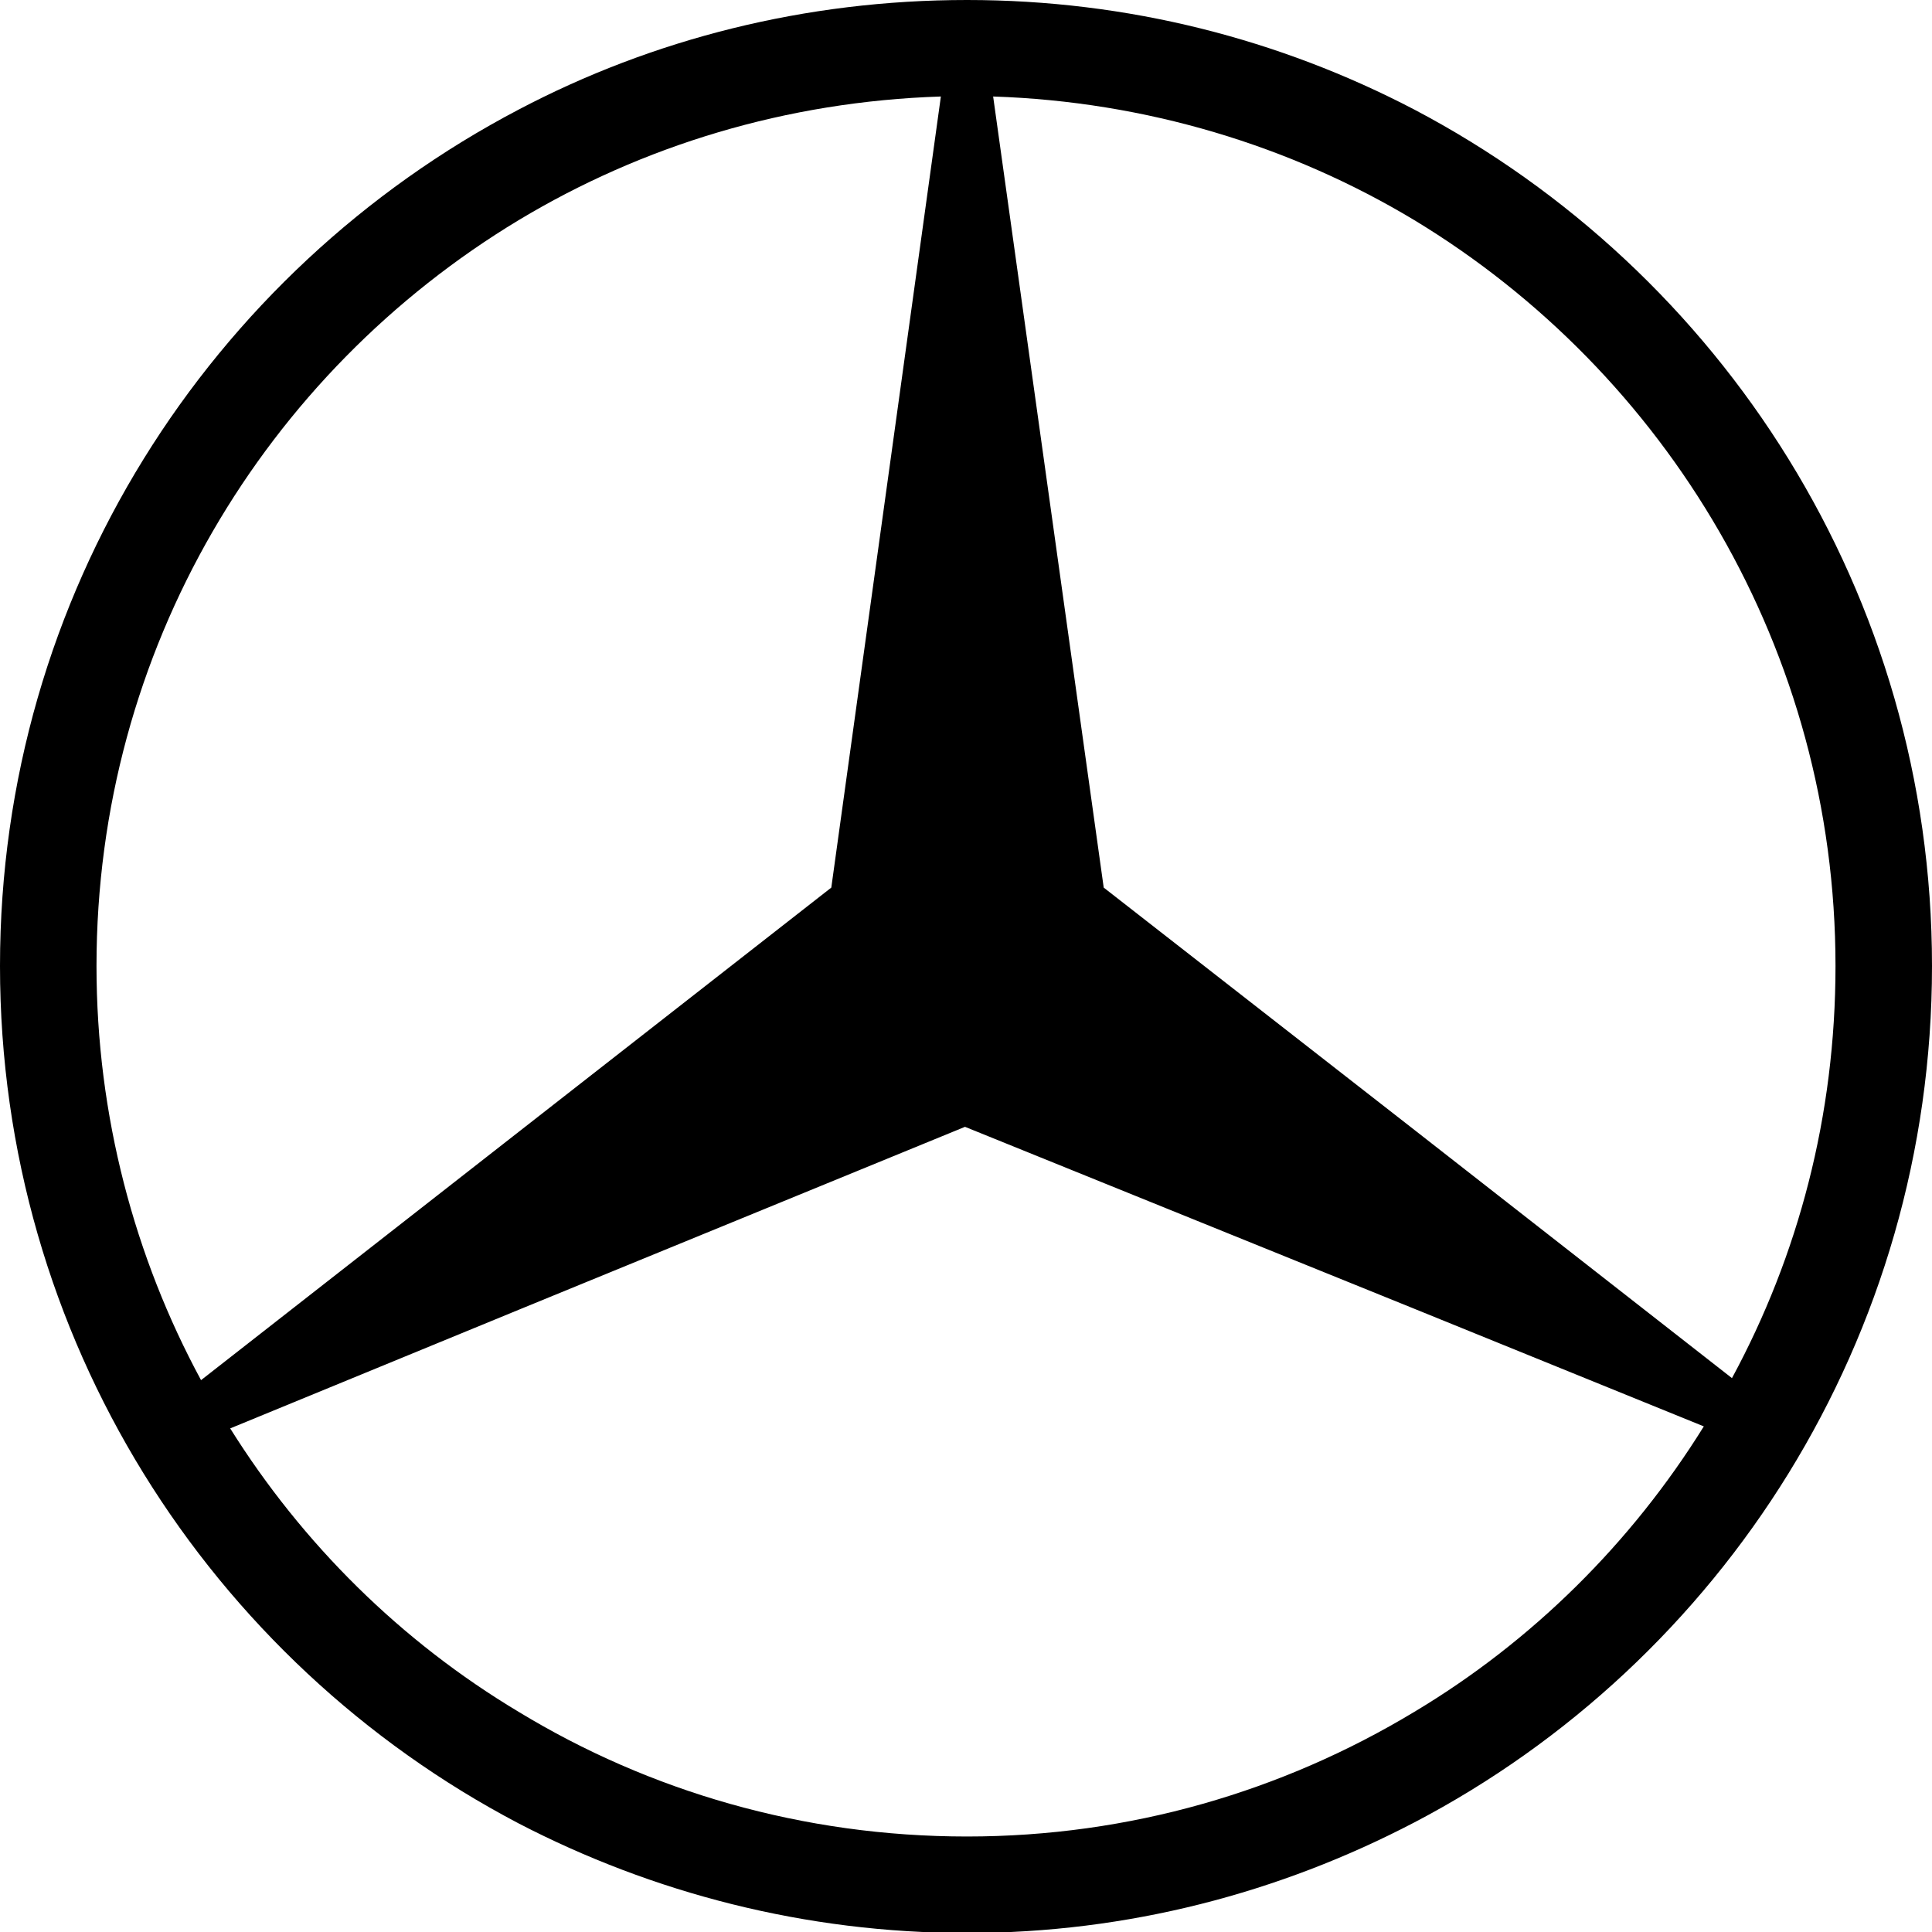
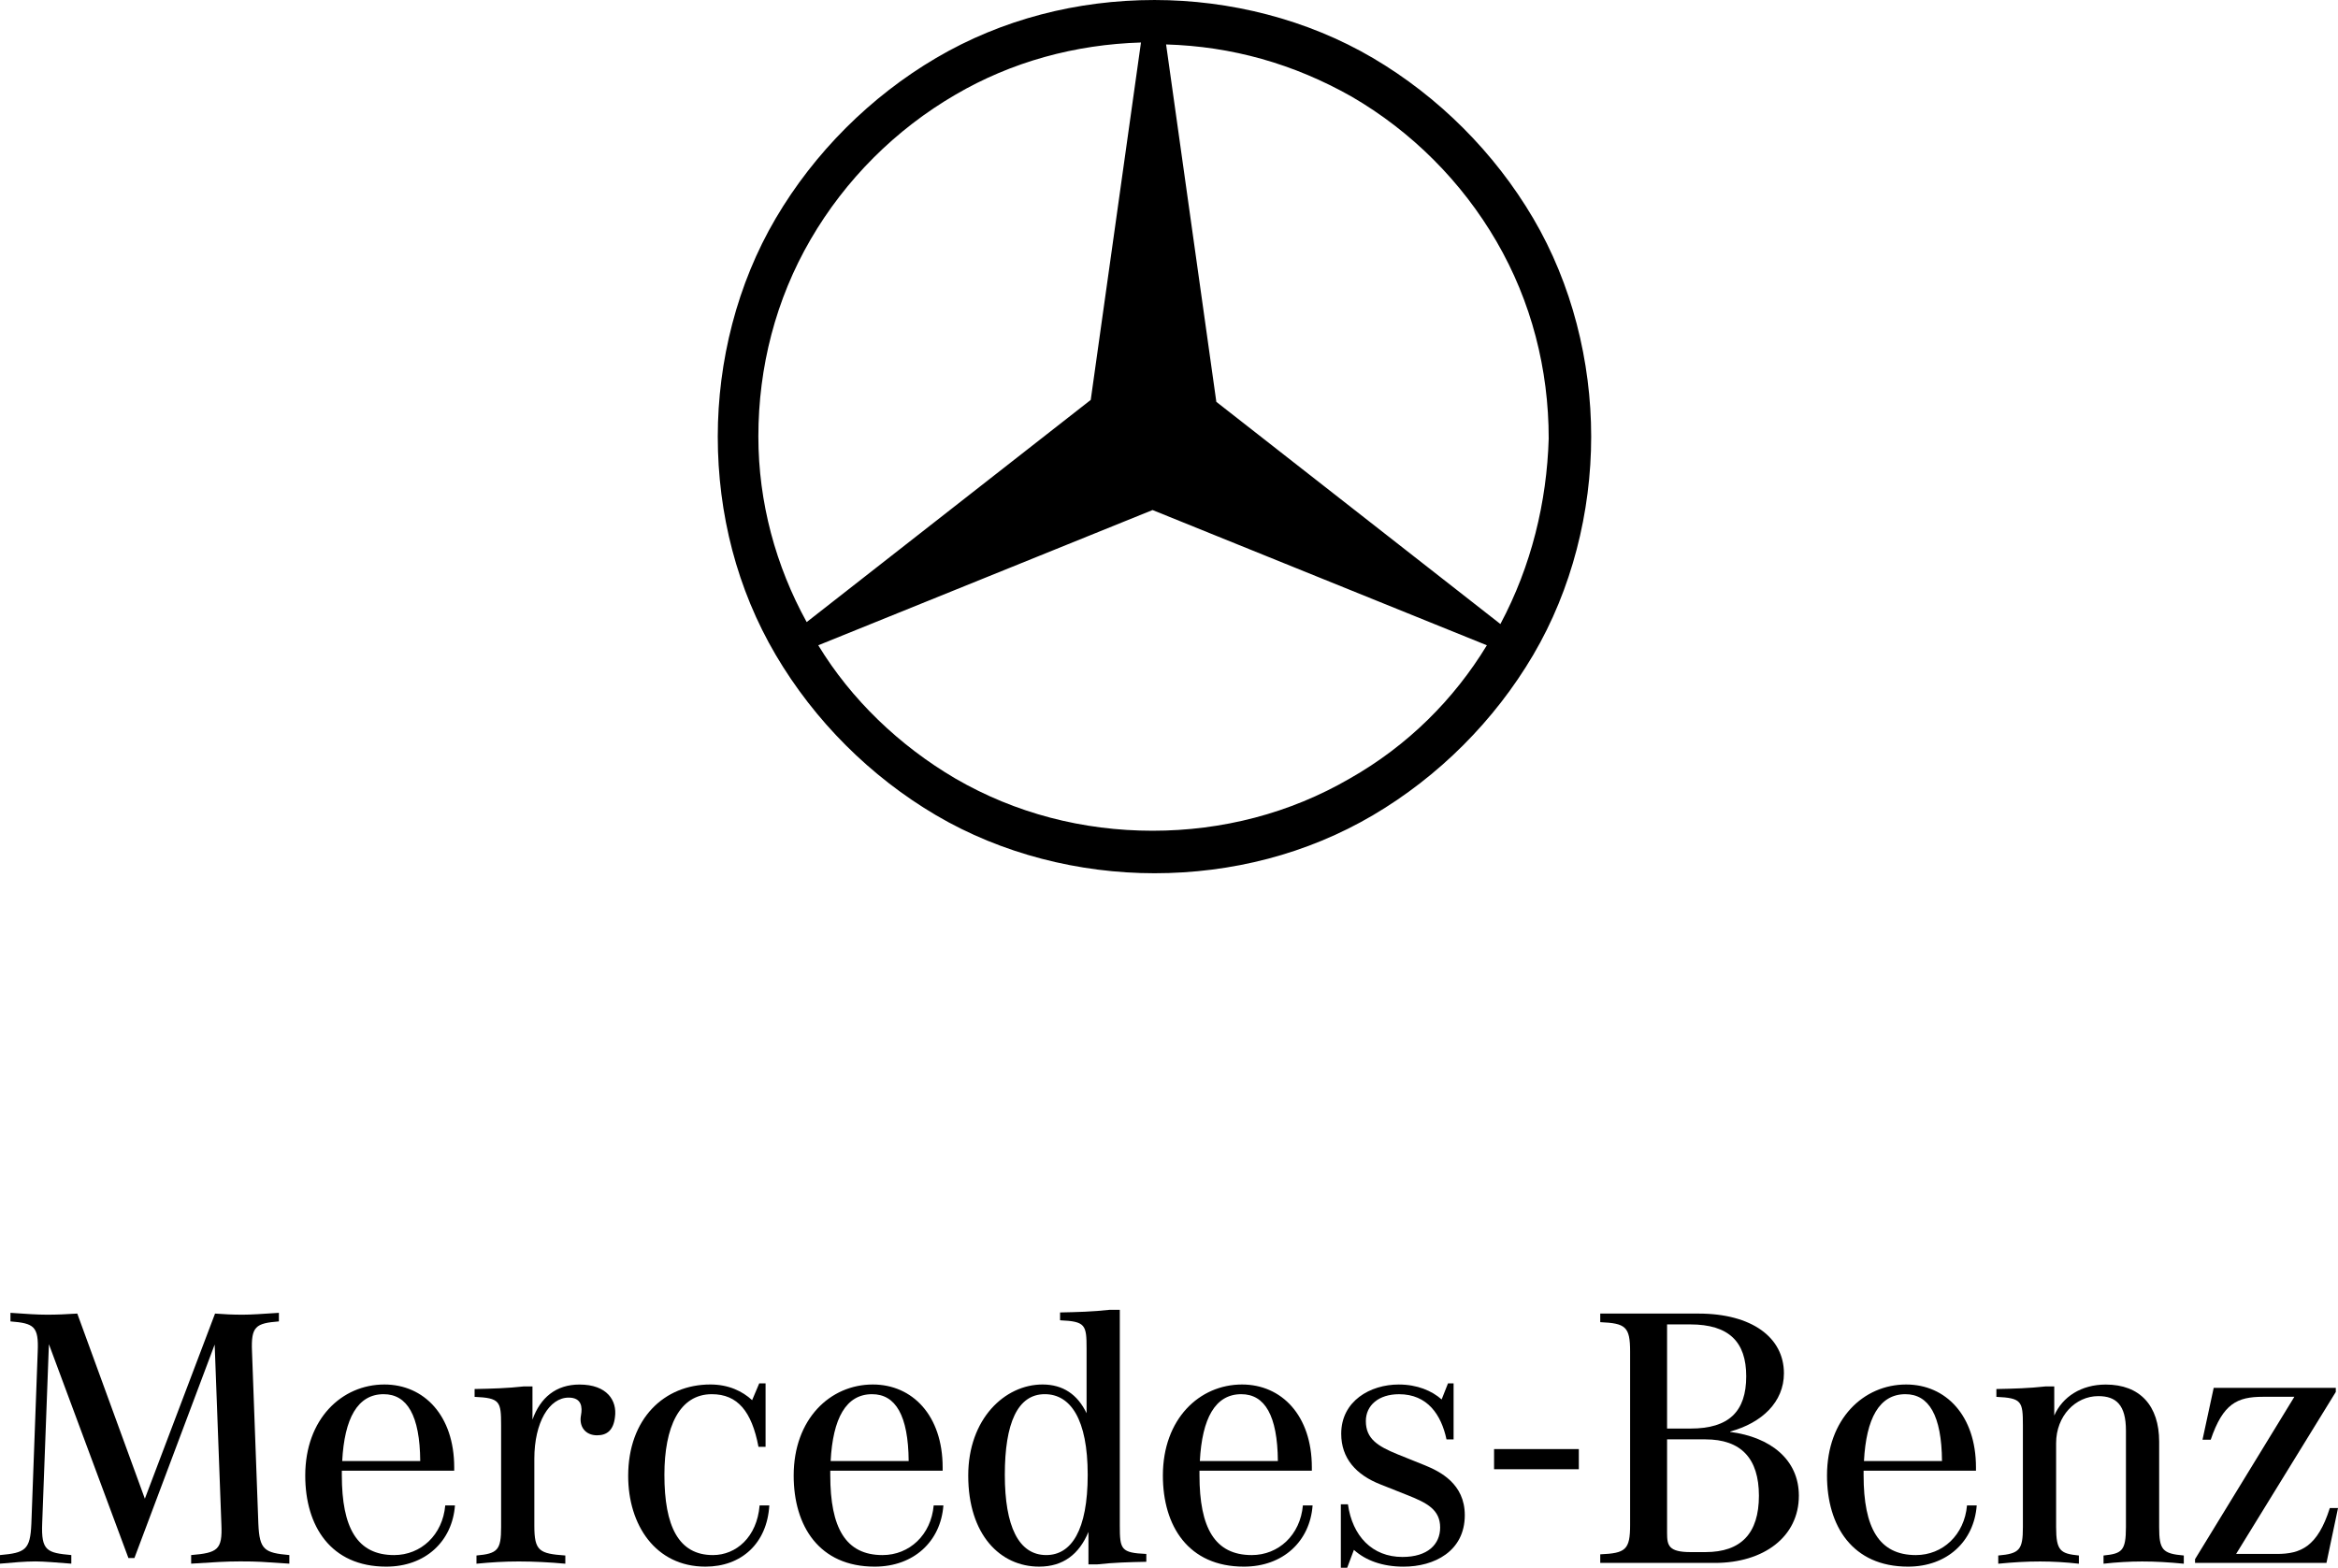
- <svg xmlns="http://www.w3.org/2000/svg" width="1000" height="1000" viewBox="0 0 1000 1000">
-   <path style="fill:#000" d="M 732.05,56.712 C 891.259,140.479 1000,307.492 1000,500 1000,692.508 891.259,860.042 732.05,943.288 l 0,-57.232 C 792.924,849.636 844.433,798.647 881.894,738.293 l -149.844,-60.874 0,-92.612 164.412,128.512 C 930.801,649.844 950.052,577.523 950.052,500 c 0,-163.371 -87.409,-306.972 -218.002,-386.056 l 0,-57.232 z M 500.52,0 c 83.247,0 161.811,20.291 231.53,56.712 l 0,57.232 C 668.054,75.442 593.132,52.549 514.048,49.948 l 57.232,409.469 160.77,125.39 0,92.612 -232.57,-94.173 -231.009,94.693 0,-92.092 161.811,-126.431 56.712,-409.469 c -80.125,2.601 -154.527,25.494 -218.522,63.996 l 0,-57.232 C 337.669,20.291 416.753,0 500.52,0 l 0,0 z m 231.53,943.288 c -69.719,36.42 -148.283,57.232 -231.53,57.232 -83.767,0 -162.851,-20.812 -232.05,-56.712 l 0,-57.752 c 67.638,41.103 147.242,64.516 232.05,64.516 84.287,0 163.371,-23.413 231.53,-64.516 l 0,57.232 z m -463.58,0.52 C 108.741,860.042 0,692.508 0,500 0,307.492 108.741,140.479 268.47,56.712 l 0,57.232 C 137.357,193.028 49.948,336.108 49.948,500 c 0,77.523 19.771,150.884 54.11,214.36 l 164.412,-128.512 0,92.092 -149.324,61.394 c 37.461,59.834 88.45,110.302 149.324,146.722 l 0,57.752 z" />
+ <svg xmlns="http://www.w3.org/2000/svg" width="3144.1" height="2108.8" fill="none" version="1.1" viewBox="0 0 3144.1 2108.8">
+   <g fill="#000">
+     <path d="m2017.7 839.35-381.99-298.84-67.565-480.74c88.352 2.599 171.51 25.986 249.47 70.162 80.557 46.775 148.12 114.34 194.89 194.9 46.776 80.554 70.165 171.51 70.165 265.06-2.599 85.753-23.389 171.51-64.966 249.47zm-202.69 207.89c-80.557 46.776-171.51 70.162-265.06 70.162-93.548 0-184.5-23.386-265.06-70.162-75.358-44.176-140.32-106.54-184.5-179.3l449.56-181.9 449.56 181.9c-44.176 72.761-106.54 135.13-184.5 179.3zm-795.17-459.95c0-93.548 23.386-184.5 70.162-265.06 46.776-80.557 114.34-148.12 194.89-194.9 75.361-44.176 161.11-67.564 249.47-70.162l-67.562 480.74-381.99 298.84c-41.58-75.361-64.966-161.11-64.966-249.47zm1042-293.64c-51.971-88.352-127.33-163.71-215.68-215.68-88.352-51.972-192.3-77.958-293.64-77.958-103.94 0-205.29 25.986-293.64 77.958-88.352 51.972-163.71 127.33-215.68 215.68-51.972 88.352-77.957 192.3-77.957 293.64 0 103.94 25.986 205.29 77.957 293.64 51.974 88.352 127.33 163.71 215.68 215.68 88.352 51.971 192.3 77.957 293.64 77.957 103.94 0 205.29-25.986 293.64-77.957 88.352-51.972 163.71-127.33 215.68-215.68 51.972-88.352 77.957-192.3 77.957-293.64 0-101.35-25.986-205.29-77.957-293.64z" />
+     <path d="m347.43 2049.5c1.505 35.144 8.033 39.159 41.672 42.173v11.548c-37.153-2.51-43.178-3.014-63.764-3.014h-4.015c-16.572 0-33.641 1.004-64.267 3.014v-11.548c35.647-3.014 42.173-7.029 40.667-41.168l-9.037-242-107.94 287.18h-8.033l-106.94-287.68-9.037 240.99c-1.506 37.153 6.527 39.663 39.161 42.677v11.548c-19.581-1.505-37.153-3.014-48.198-3.014-14.56 0-30.124 1.508-47.696 3.014v-11.548c34.14-3.014 40.667-7.029 42.173-42.173l8.535-231.45c1.506-34.143-5.021-38.158-36.651-40.668v-11.548c21.589 1.505 35.647 2.51 49.202 2.51 13.054 0 25.103-0.501 40.667-1.505l90.874 249.02 94.388-249.02c12.552 1.004 24.102 1.505 37.155 1.505 11.548 0 26.106-1.005 48.701-2.51v11.548c-31.129 2.51-37.657 6.525-36.149 40.668z" />
+     <path d="m598.76 2024.9h13.056c-3.514 48.197-39.663 82.337-92.38 82.337-74.808 0-108.95-54.726-108.95-122.5 0-76.313 49.202-122.5 106.44-122.5 53.22 0 93.888 41.672 93.888 111.46v4.519h-151.12v6.024c0 70.792 20.586 107.44 70.292 107.44 36.149 0 65.266-27.111 68.78-66.774zm-82.838-149.62c-35.147 0-52.72 32.634-55.73 89.87h104.93c-0.504-61.254-17.572-89.87-49.202-89.87z" />
+     <path d="m779.32 1862.3c37.15 0 50.707 21.59 47.694 43.682-2.006 17.572-10.543 24.601-24.097 24.601-15.566 0-24.601-11.548-21.59-27.111 2.009-10.543 1.005-23.6-16.568-23.6-26.106 0-46.191 33.138-46.191 82.34v89.87c0 34.14 6.528 37.654 41.672 40.164v11.047c-21.587-2.009-43.678-3.014-60.75-3.014h-3.514c-17.071 0-34.644 1.004-55.226 3.014v-11.047c28.616-2.51 33.135-7.53 33.135-38.155v-137.07c0-32.13-1.505-36.65-35.645-38.155v-10.543c24.097-0.504 43.678-1.005 66.27-3.514h11.548v44.683c10.543-29.624 31.63-47.196 63.263-47.196z" />
+     <path d="m1021.5 2024.9h13.053c-3.014 51.211-37.654 82.337-85.855 82.337-67.275 0-103.93-56.231-103.93-122 0-77.32 48.701-123.01 110.46-123.01 24.601 0 43.178 9.038 56.231 21.087l9.539-22.592h8.534v85.351h-9.539c-9.035-47.697-28.115-70.792-62.756-70.792-43.681 0-63.763 44.182-63.763 108.45 0 69.287 19.077 107.95 65.269 107.95 31.126 0 59.245-24.1 62.759-66.774z" />
+     <path d="m1255.6 2024.9h13.053c-3.514 48.197-39.663 82.337-92.38 82.337-74.808 0-108.95-54.726-108.95-122.5 0-76.313 49.202-122.5 106.44-122.5 53.22 0 93.888 41.672 93.888 111.46v4.519h-151.12v6.024c0 70.792 20.586 107.44 70.288 107.44 36.149 0 65.269-27.111 68.783-66.774zm-82.841-149.62c-35.144 0-52.716 32.634-55.727 89.87h104.93c-0.501-61.254-17.572-89.87-49.202-89.87z" />
+     <path d="m1505.9 2052c0 32.13 1.505 36.65 35.645 38.158v10.543c-24.097 0.501-43.678 1.005-66.27 3.514h-11.548v-43.682c-12.552 30.125-34.14 46.692-66.273 46.692-52.216 0-95.393-42.677-95.393-122.5 0-76.313 49.205-122.5 99.912-122.5 27.615 0 47.193 13.557 59.244 38.659v-86.856c0-32.134-1.508-36.653-35.648-38.158v-10.543c24.1-0.501 43.681-1.005 66.273-3.514h14.058zm-98.908 39.663c33.639 0 55.73-33.138 55.73-107.95s-23.096-108.45-57.736-108.45c-36.653 0-53.721 39.162-53.721 108.45 0 69.284 18.574 107.95 55.727 107.95z" />
+     <path d="m1752.1 2024.9h13.053c-3.514 48.197-39.66 82.337-92.38 82.337-74.808 0-108.95-54.726-108.95-122.5 0-76.313 49.202-122.5 106.44-122.5 53.22 0 93.888 41.672 93.888 111.46v4.519h-151.12v6.024c0 70.792 20.586 107.44 70.288 107.44 36.149 0 65.269-27.111 68.783-66.774zm-82.841-149.62c-35.144 0-52.716 32.634-55.727 89.87h104.93c-0.504-61.254-17.575-89.87-49.205-89.87z" />
+     <path d="m1915.6 1970.7c21.086 8.534 54.222 25.105 54.222 67.278 0 48.701-41.168 69.284-82.337 69.284-28.619 0-51.211-8.534-66.777-22.592l-9.035 24.1h-8.537v-85.354h9.539c6.027 42.677 32.634 70.792 73.302 70.792 34.143 0 50.71-17.071 50.71-39.663 0-24.1-18.076-33.135-43.178-43.178l-36.653-14.558c-33.636-13.056-53.217-35.648-53.217-68.282 0-44.182 39.159-66.273 77.317-66.273 25.102 0 44.683 8.537 57.736 20.082l8.537-21.587h7.53v75.308h-9.539c-7.029-33.135-25.606-60.75-63.764-60.75-27.612 0-44.683 15.062-44.683 36.149 0 23.6 15.563 33.639 42.677 44.686z" />
+     <path d="m2009.2 1949.1h113.97v27.111h-113.97z" />
+     <path d="m2326.7 1926c54.222 7.029 92.38 37.153 92.38 85.855 0 55.226-47.193 90.37-112.97 90.37h-154.13v-11.548c34.143-1.505 40.167-6.024 40.167-39.663v-232.96c0-33.639-6.024-38.158-40.167-39.663v-11.548h132.04c71.797 0 114.97 32.134 114.97 80.331 0 38.659-29.624 66.774-72.298 78.322zm-53.721-144.59h-31.129v140.08h31.63c51.715 0 74.808-23.096 74.808-70.292 0-46.188-23.093-69.785-75.308-69.785zm20.586 306.26c47.697 0 71.794-25.105 71.794-75.812 0-50.206-24.097-75.812-71.794-75.812h-51.715v126.02c0 16.568 2.009 25.606 31.63 25.606z" />
+     <path d="m2645.2 2024.9h13.056c-3.514 48.197-39.663 82.337-92.383 82.337-74.808 0-108.95-54.726-108.95-122.5 0-76.313 49.202-122.5 106.44-122.5 53.22 0 93.888 41.672 93.888 111.46v4.519h-151.12v6.024c0 70.792 20.586 107.44 70.288 107.44 36.149 0 65.269-27.111 68.783-66.774zm-82.841-149.62c-35.144 0-52.716 32.634-55.727 89.87h104.93c-0.504-61.254-17.572-89.87-49.205-89.87z" />
+     <path d="m2903.6 2054.1c0 30.625 4.519 35.645 33.135 38.155v11.047c-20.583-2.009-38.155-3.014-55.226-3.014h-1.505c-15.566 0-33.639 1.004-51.211 3.014v-11.047c24.601-2.51 30.125-6.024 30.125-38.155v-130.04c0-34.14-13.056-46.188-37.153-46.188-30.625 0-56.735 26.61-56.735 63.26v112.97c0 32.131 6.024 35.645 30.625 38.155v11.047c-17.572-2.009-35.645-3.014-51.208-3.014h-2.009c-17.071 0-34.644 1.004-55.226 3.014v-11.047c28.616-2.51 33.138-7.53 33.138-38.155v-137.07c0-32.13-1.508-36.65-35.651-38.155v-10.543c24.1-0.504 43.682-1.005 66.273-3.514h11.548v39.159c11.047-25.102 36.149-41.672 69.284-41.672 46.191 0 71.797 28.619 71.797 76.817z" />
+     <path d="m3133.1 2028.4h11.035l-15.548 73.803h-176.74v-5.02l133.56-218.4h-42.182c-34.644 0-53.721 9.035-70.288 57.736h-11.047l15.062-69.788h164.19v5.524l-134.06 217.9h54.726c32.14 0 54.735-9.542 71.302-61.754z" />
+   </g>
</svg>
